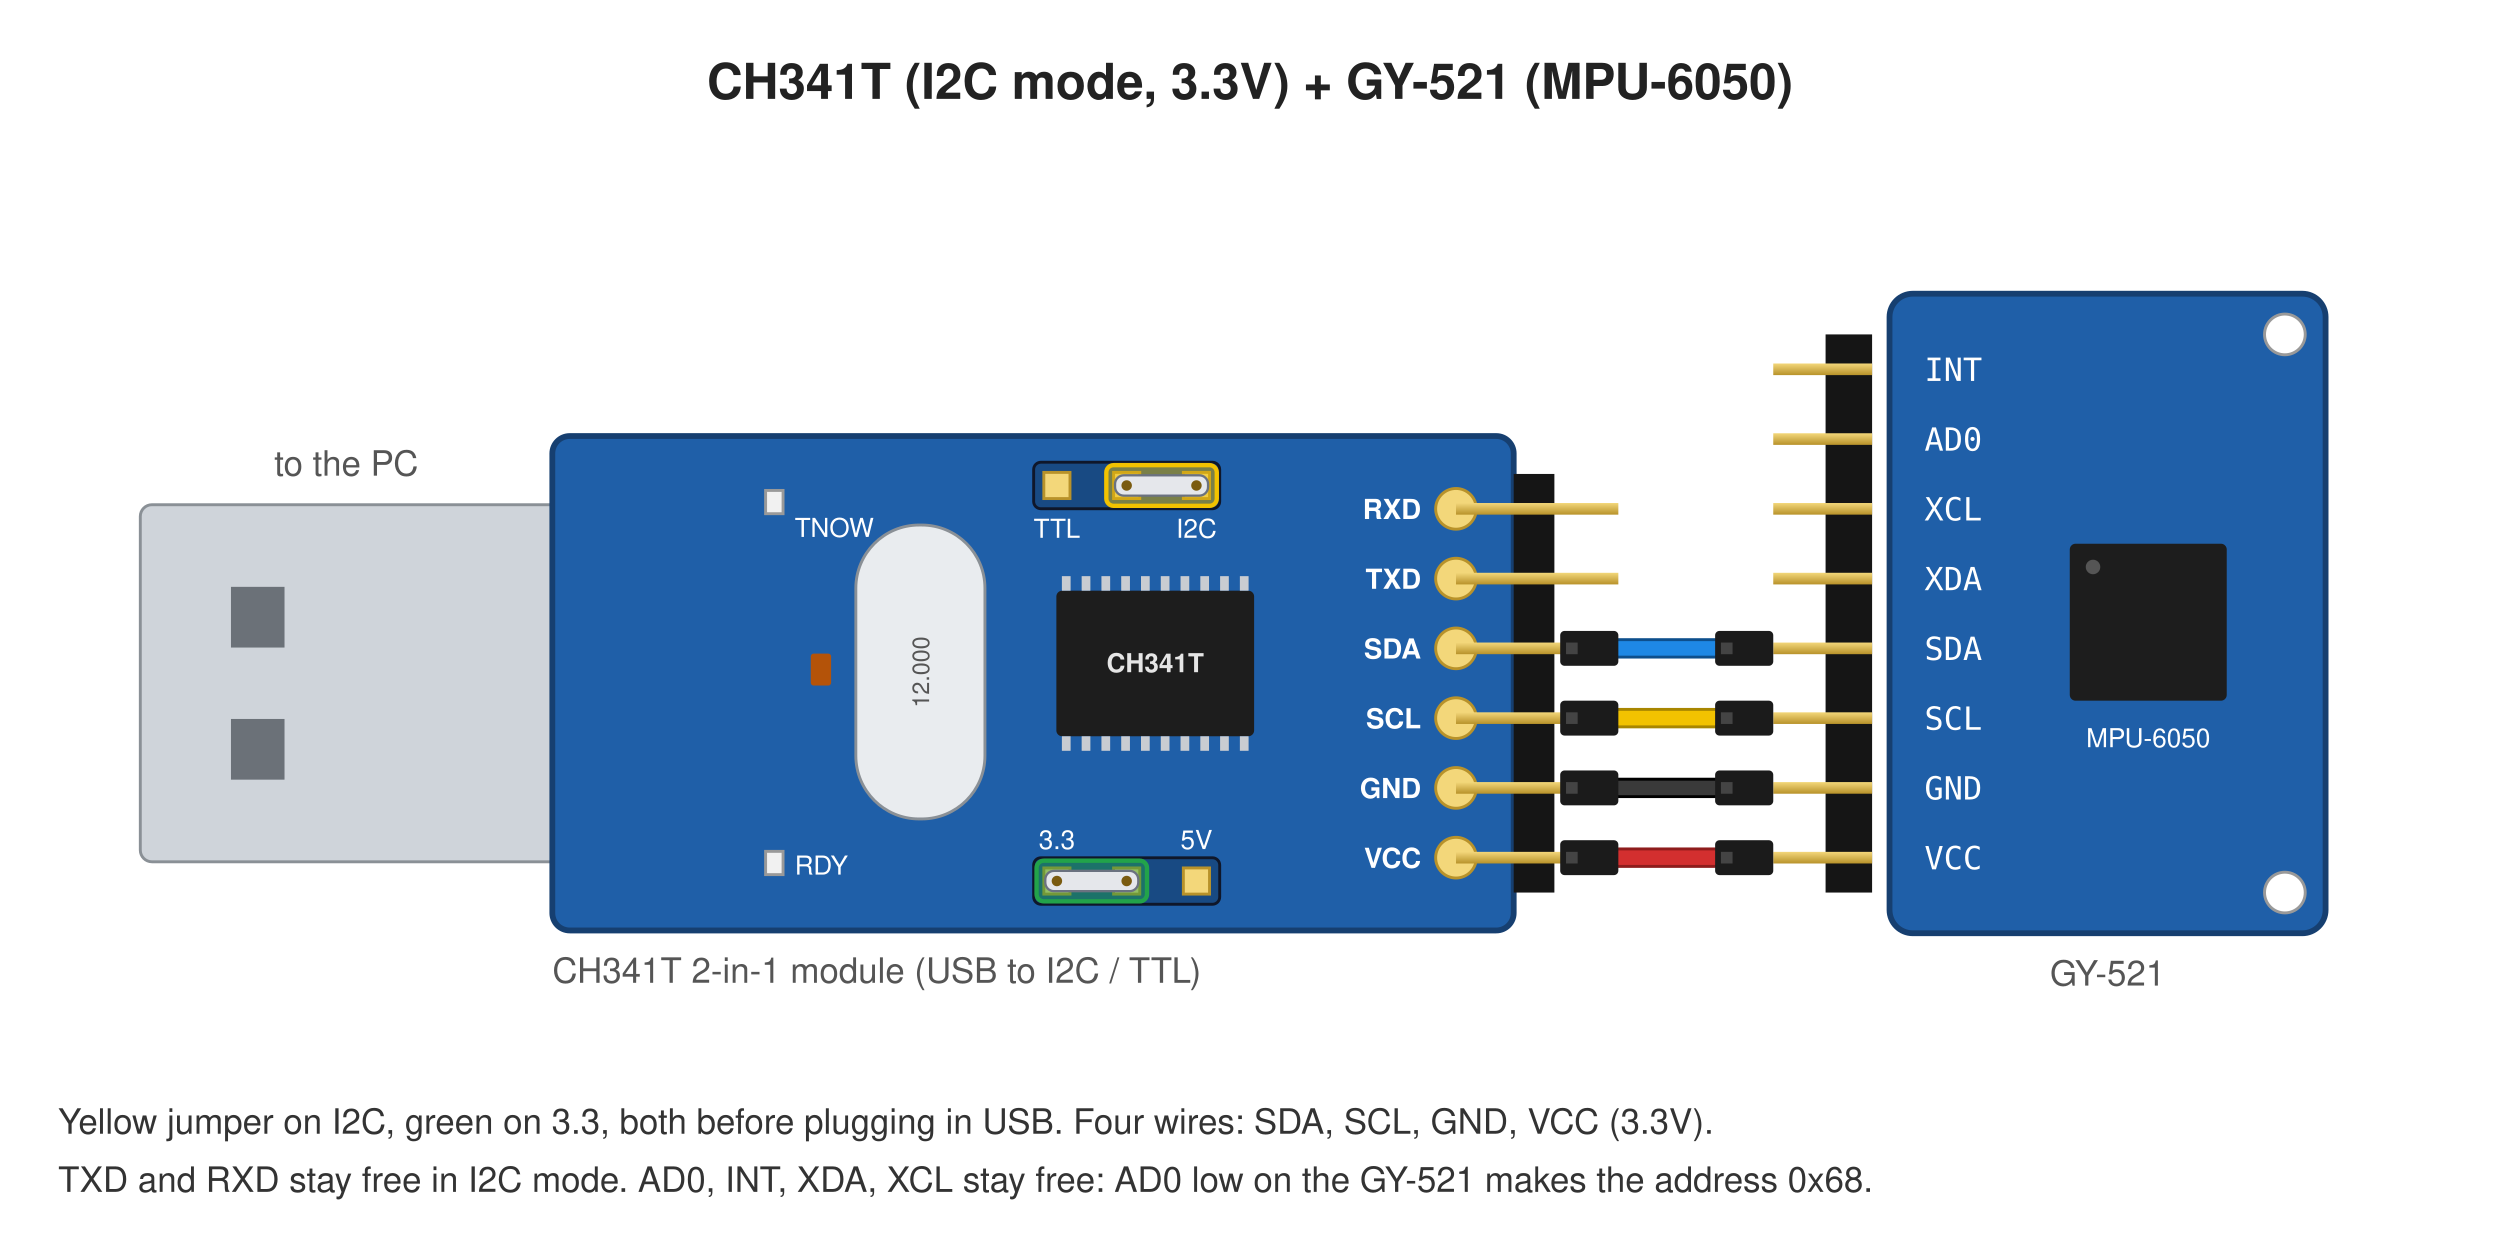
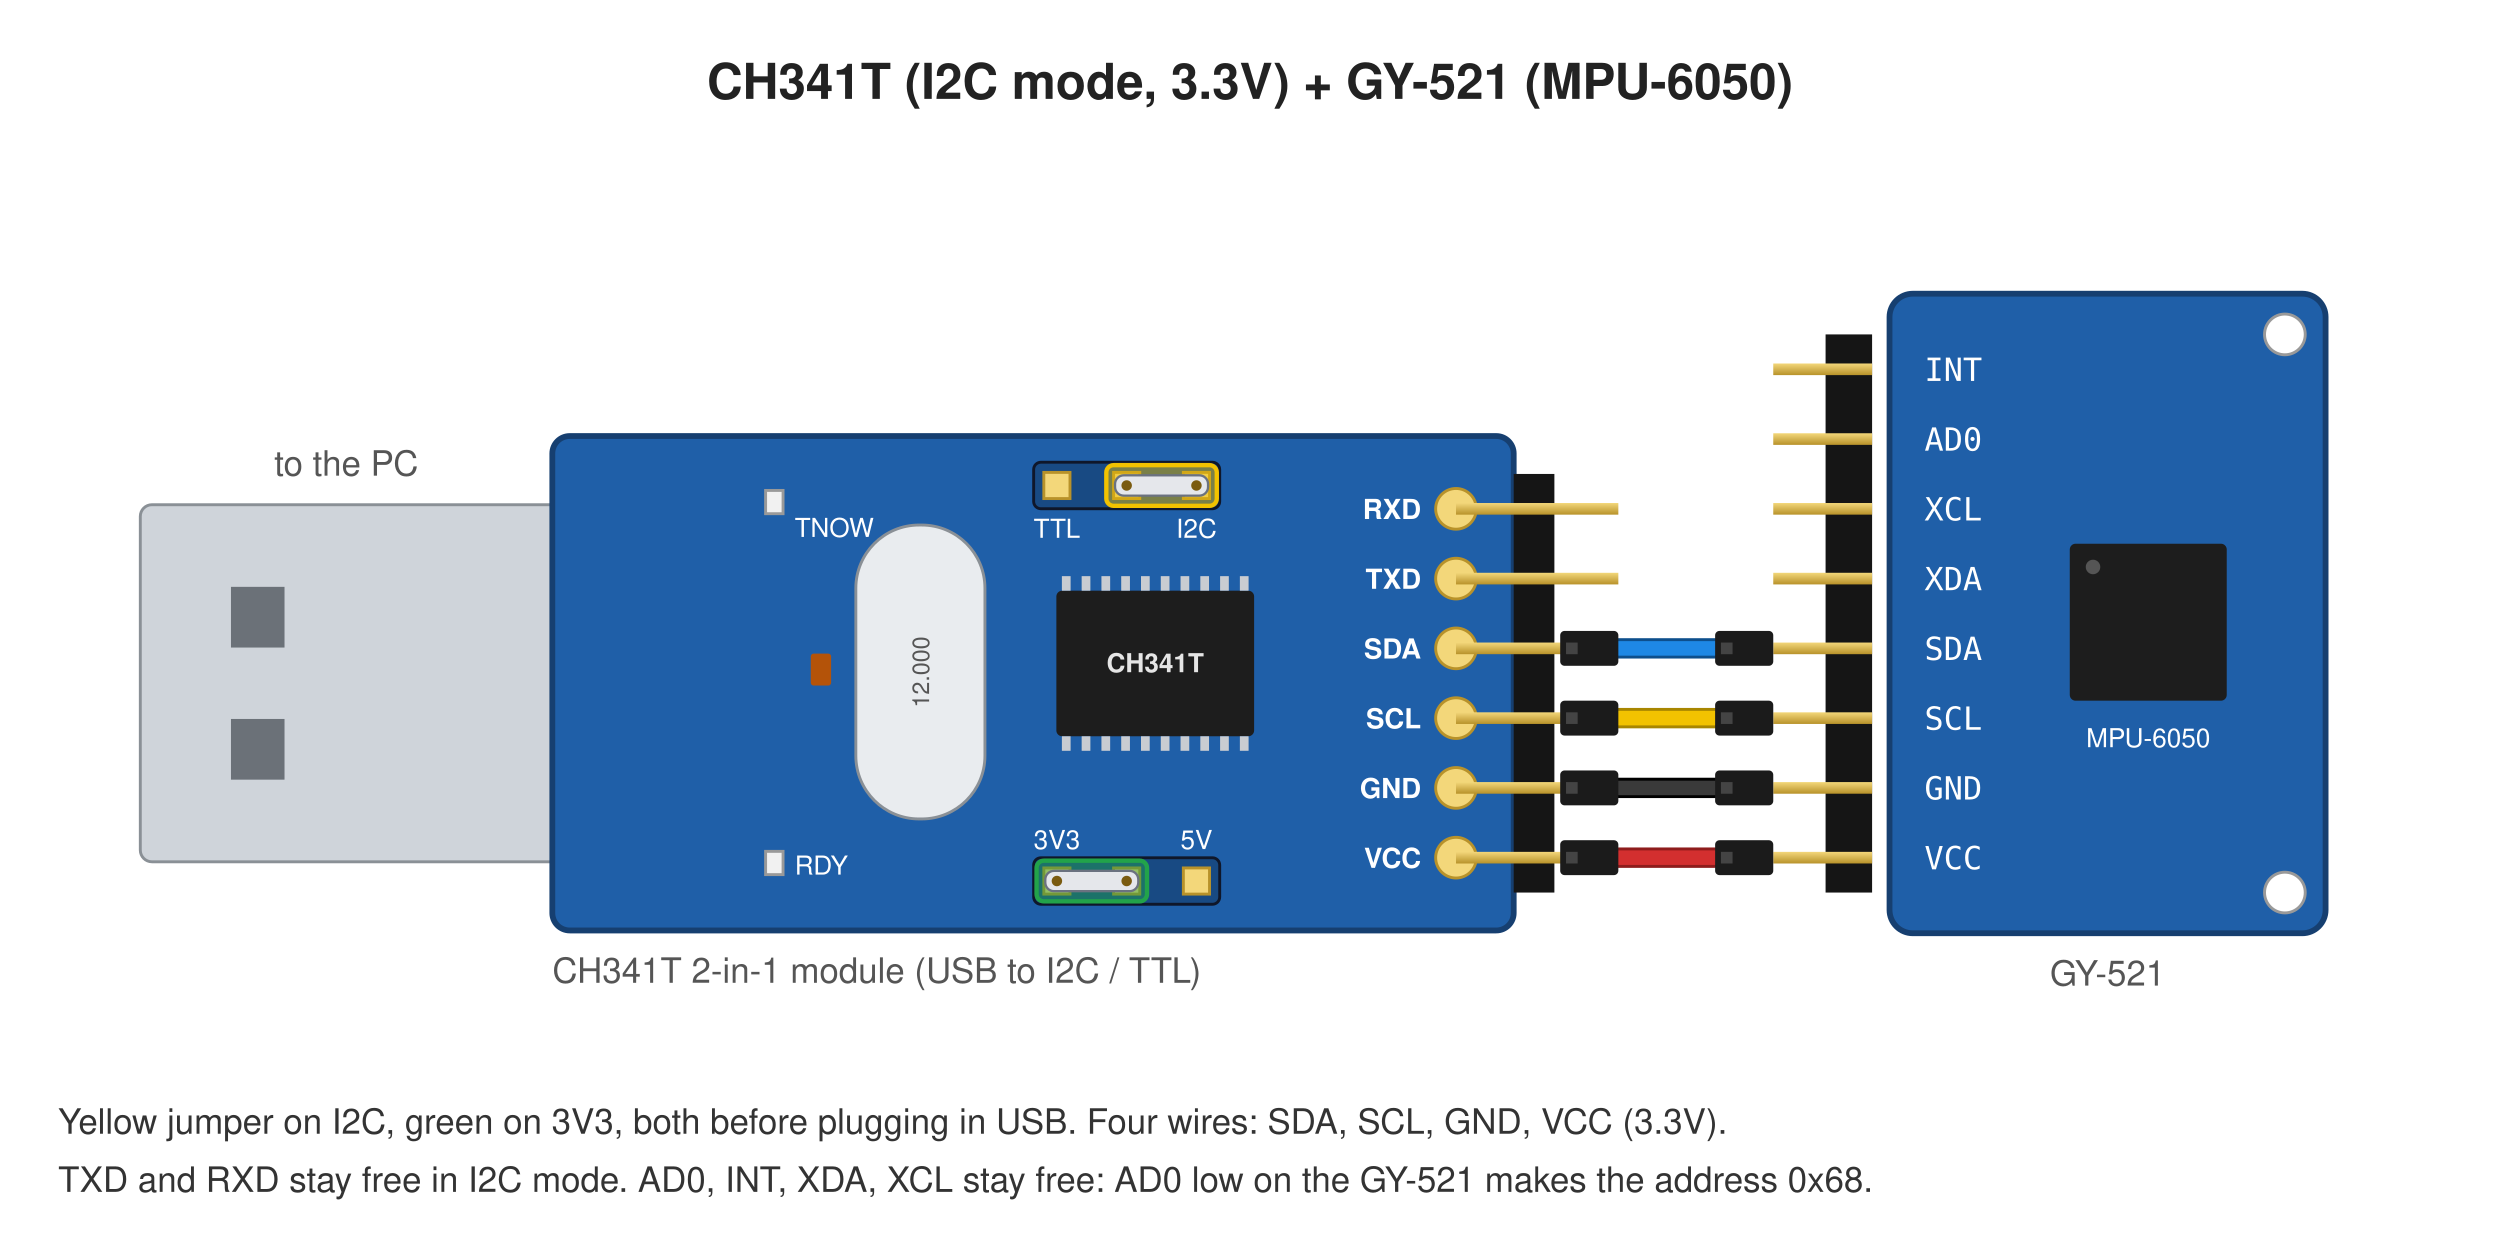
<svg xmlns="http://www.w3.org/2000/svg" viewBox="0 0 860 430" width="860" height="430" font-family="Helvetica, Arial, sans-serif">
  <style>@media (prefers-color-scheme: dark) { .bg { fill-opacity: 0.85 } }</style>
  <defs>
    <linearGradient id="pin" x1="0" y1="0" x2="0" y2="1">
      <stop offset="0" stop-color="#f3d77a" />
      <stop offset="1" stop-color="#b8922a" />
    </linearGradient>
    <g id="dupont">
      <rect x="0" y="-6" width="20" height="12" rx="1.5" fill="#1b1b1b" />
      <rect x="2" y="-2" width="4" height="4" fill="#444" />
    </g>
  </defs>
  <rect class="bg" width="860" height="430" fill="#ffffff" />
  <text x="430.0" y="34" text-anchor="middle" font-size="17" font-weight="bold" fill="#222">CH341T (I2C mode, 3.3V) + GY-521 (MPU-6050)</text>
  <text x="119.134" y="163.622" text-anchor="middle" font-size="12" fill="#555">to the PC</text>
  <rect x="48.268" y="173.622" width="179.528" height="122.835" rx="4" fill="#cfd4da" stroke="#8a9096" />
  <rect x="79.449" y="201.874" width="18.425" height="20.882" fill="#6b7178" />
  <rect x="79.449" y="247.323" width="18.425" height="20.882" fill="#6b7178" />
  <rect x="190.0" y="150.0" width="330.709" height="170.079" rx="6" fill="#1f5fa8" stroke="#163f70" stroke-width="2" />
  <text x="190.0" y="338.079" font-size="12" fill="#555">CH341T 2-in-1 module (USB to I2C / TTL)</text>
  <rect x="520.709" y="163.039" width="14" height="144.0" fill="#151515" />
  <circle cx="500.866" cy="175.039" r="7" fill="#f3d77a" stroke="#b8922a" />
  <rect x="500.866" y="173.039" width="55.843" height="4" fill="url(#pin)" />
  <text x="488.866" y="178.539" text-anchor="end" font-size="9.5" font-weight="bold" fill="#fff">RXD</text>
  <circle cx="500.866" cy="199.039" r="7" fill="#f3d77a" stroke="#b8922a" />
  <rect x="500.866" y="197.039" width="55.843" height="4" fill="url(#pin)" />
  <text x="488.866" y="202.539" text-anchor="end" font-size="9.5" font-weight="bold" fill="#fff">TXD</text>
  <circle cx="500.866" cy="223.039" r="7" fill="#f3d77a" stroke="#b8922a" />
  <rect x="500.866" y="221.039" width="55.843" height="4" fill="url(#pin)" />
  <text x="488.866" y="226.539" text-anchor="end" font-size="9.5" font-weight="bold" fill="#fff">SDA</text>
  <circle cx="500.866" cy="247.039" r="7" fill="#f3d77a" stroke="#b8922a" />
  <rect x="500.866" y="245.039" width="55.843" height="4" fill="url(#pin)" />
  <text x="488.866" y="250.539" text-anchor="end" font-size="9.5" font-weight="bold" fill="#fff">SCL</text>
  <circle cx="500.866" cy="271.039" r="7" fill="#f3d77a" stroke="#b8922a" />
  <rect x="500.866" y="269.039" width="55.843" height="4" fill="url(#pin)" />
  <text x="488.866" y="274.539" text-anchor="end" font-size="9.5" font-weight="bold" fill="#fff">GND</text>
  <circle cx="500.866" cy="295.039" r="7" fill="#f3d77a" stroke="#b8922a" />
  <rect x="500.866" y="293.039" width="55.843" height="4" fill="url(#pin)" />
  <text x="488.866" y="298.539" text-anchor="end" font-size="9.5" font-weight="bold" fill="#fff">VCC</text>
  <rect x="363.386" y="203.197" width="68.031" height="50.079" rx="2" fill="#1d1d1d" />
  <rect x="365.287" y="198.197" width="3" height="5" fill="#c9ccd1" />
  <rect x="365.287" y="253.276" width="3" height="5" fill="#c9ccd1" />
  <rect x="372.091" y="198.197" width="3" height="5" fill="#c9ccd1" />
  <rect x="372.091" y="253.276" width="3" height="5" fill="#c9ccd1" />
  <rect x="378.894" y="198.197" width="3" height="5" fill="#c9ccd1" />
  <rect x="378.894" y="253.276" width="3" height="5" fill="#c9ccd1" />
  <rect x="385.697" y="198.197" width="3" height="5" fill="#c9ccd1" />
  <rect x="385.697" y="253.276" width="3" height="5" fill="#c9ccd1" />
  <rect x="392.5" y="198.197" width="3" height="5" fill="#c9ccd1" />
  <rect x="392.5" y="253.276" width="3" height="5" fill="#c9ccd1" />
  <rect x="399.303" y="198.197" width="3" height="5" fill="#c9ccd1" />
  <rect x="399.303" y="253.276" width="3" height="5" fill="#c9ccd1" />
  <rect x="406.106" y="198.197" width="3" height="5" fill="#c9ccd1" />
  <rect x="406.106" y="253.276" width="3" height="5" fill="#c9ccd1" />
  <rect x="412.909" y="198.197" width="3" height="5" fill="#c9ccd1" />
  <rect x="412.909" y="253.276" width="3" height="5" fill="#c9ccd1" />
  <rect x="419.713" y="198.197" width="3" height="5" fill="#c9ccd1" />
  <rect x="419.713" y="253.276" width="3" height="5" fill="#c9ccd1" />
  <rect x="426.516" y="198.197" width="3" height="5" fill="#c9ccd1" />
  <rect x="426.516" y="253.276" width="3" height="5" fill="#c9ccd1" />
  <text x="397.402" y="231.236" text-anchor="middle" font-size="9" font-weight="bold" fill="#e5e5e5">CH341T</text>
  <rect x="294.409" y="180.614" width="44.409" height="101.102" rx="21.732" fill="#e9ecef" stroke="#8a9096" />
  <text transform="translate(319.6142 231.1654) rotate(-90)" text-anchor="middle" font-size="8" fill="#555">12.000</text>
  <rect x="278.906" y="224.835" width="7" height="11" rx="1" fill="#b45309" />
  <rect x="355.575" y="159.008" width="64" height="16" rx="2.5" fill="#000" fill-opacity="0.22" stroke="#0f172a" stroke-width="1" />
  <rect x="407.075" y="162.508" width="9" height="9" fill="#f3d77a" stroke="#b8922a" />
  <rect x="383.075" y="162.508" width="9" height="9" fill="#f3d77a" stroke="#b8922a" />
  <rect x="359.075" y="162.508" width="9" height="9" fill="#f3d77a" stroke="#b8922a" />
  <rect x="380.575" y="160.008" width="38" height="14" rx="2.5" fill="#f2c200" fill-opacity="0.45" stroke="#f2c200" stroke-width="1.5" />
  <rect x="383.575" y="163.508" width="32" height="7" rx="3" fill="#e5e7eb" stroke="#6b7280" stroke-width="0.8" />
  <circle cx="387.575" cy="167.008" r="1.8" fill="#7a5b10" />
  <circle cx="411.575" cy="167.008" r="1.8" fill="#7a5b10" />
  <rect x="355.575" y="295.071" width="64" height="16" rx="2.5" fill="#000" fill-opacity="0.22" stroke="#0f172a" stroke-width="1" />
  <rect x="407.075" y="298.571" width="9" height="9" fill="#f3d77a" stroke="#b8922a" />
  <rect x="383.075" y="298.571" width="9" height="9" fill="#f3d77a" stroke="#b8922a" />
  <rect x="359.075" y="298.571" width="9" height="9" fill="#f3d77a" stroke="#b8922a" />
  <rect x="356.575" y="296.071" width="38" height="14" rx="2.5" fill="#22a34a" fill-opacity="0.45" stroke="#22a34a" stroke-width="1.5" />
  <rect x="359.575" y="299.571" width="32" height="7" rx="3" fill="#e5e7eb" stroke="#6b7280" stroke-width="0.8" />
  <circle cx="363.575" cy="303.071" r="1.8" fill="#7a5b10" />
  <circle cx="387.575" cy="303.071" r="1.8" fill="#7a5b10" />
  <text x="411.575" y="185.008" text-anchor="middle" font-size="9" fill="#fff">I2C</text>
  <text x="363.575" y="185.008" text-anchor="middle" font-size="9" fill="#fff">TTL</text>
  <text x="411.575" y="292.071" text-anchor="middle" font-size="9" fill="#fff">5V</text>
-   <text x="363.575" y="292.071" text-anchor="middle" font-size="9" fill="#fff">3.3</text>
+   <text x="363.575" y="292.071" text-anchor="middle" font-size="9" fill="#fff">3V3</text>
  <rect x="263.37" y="168.709" width="6" height="8" fill="#f1f1f1" stroke="#999" />
  <text x="273.37" y="184.709" font-size="9" fill="#fff">TNOW</text>
  <rect x="263.37" y="292.866" width="6" height="8" fill="#f1f1f1" stroke="#999" />
  <text x="273.37" y="300.866" font-size="9" fill="#fff">RDY</text>
  <rect x="650" y="101.039" width="150" height="220.0" rx="8" fill="#1f5fa8" stroke="#163f70" stroke-width="2" />
  <circle cx="786" cy="115.039" r="7" fill="#fff" stroke="#999" />
  <circle cx="786" cy="307.039" r="7" fill="#fff" stroke="#999" />
  <rect x="628" y="115.039" width="16" height="192.0" fill="#151515" />
  <g fill="url(#pin)">
    <rect x="610" y="125.039" width="34" height="4" />
    <rect x="610" y="149.039" width="34" height="4" />
    <rect x="610" y="173.039" width="34" height="4" />
    <rect x="610" y="197.039" width="34" height="4" />
    <rect x="610" y="221.039" width="34" height="4" />
    <rect x="610" y="245.039" width="34" height="4" />
    <rect x="610" y="269.039" width="34" height="4" />
    <rect x="610" y="293.039" width="34" height="4" />
  </g>
  <g font-size="11" fill="#fff" font-family="Menlo, Consolas, monospace">
    <text x="662" y="131.039">INT</text>
    <text x="662" y="155.039">AD0</text>
    <text x="662" y="179.039">XCL</text>
    <text x="662" y="203.039">XDA</text>
    <text x="662" y="227.039">SDA</text>
    <text x="662" y="251.039">SCL</text>
    <text x="662" y="275.039">GND</text>
    <text x="662" y="299.039">VCC</text>
  </g>
  <rect x="712" y="187.039" width="54" height="54" rx="2" fill="#1d1d1d" />
  <circle cx="720" cy="195.039" r="2.5" fill="#555" />
  <text x="739" y="257.039" text-anchor="middle" font-size="9" fill="#fff">MPU-6050</text>
  <text x="725" y="339.039" text-anchor="middle" font-size="12" fill="#555">GY-521</text>
  <g stroke-linecap="round" fill="none">
    <path d="M556.709 223.039 H590" stroke="#0d4f8c" stroke-width="7" />
    <path d="M556.709 223.039 H590" stroke="#1e88e5" stroke-width="5" />
    <path d="M556.709 247.039 H590" stroke="#a88600" stroke-width="7" />
    <path d="M556.709 247.039 H590" stroke="#f2c200" stroke-width="5" />
    <path d="M556.709 271.039 H590" stroke="#000" stroke-width="7" />
    <path d="M556.709 271.039 H590" stroke="#3a3a3a" stroke-width="5" />
    <path d="M556.709 295.039 H590" stroke="#8e1c1c" stroke-width="7" />
    <path d="M556.709 295.039 H590" stroke="#d32f2f" stroke-width="5" />
  </g>
  <use href="#dupont" x="536.709" y="223.039" />
  <use href="#dupont" x="590" y="223.039" />
  <use href="#dupont" x="536.709" y="247.039" />
  <use href="#dupont" x="590" y="247.039" />
  <use href="#dupont" x="536.709" y="271.039" />
  <use href="#dupont" x="590" y="271.039" />
  <use href="#dupont" x="536.709" y="295.039" />
  <use href="#dupont" x="590" y="295.039" />
  <g font-size="12" fill="#333">
-     <text x="20" y="390">Yellow jumper on I2C, green on 3.3, both before plugging in USB. Four wires: SDA, SCL, GND, VCC (3.3V).</text>
+     <text x="20" y="390">Yellow jumper on I2C, green on 3V3, both before plugging in USB. Four wires: SDA, SCL, GND, VCC (3.3V).</text>
    <text x="20" y="410">TXD and RXD stay free in I2C mode. AD0, INT, XDA, XCL stay free: AD0 low on the GY-521 makes the address 0x68.</text>
  </g>
</svg>
